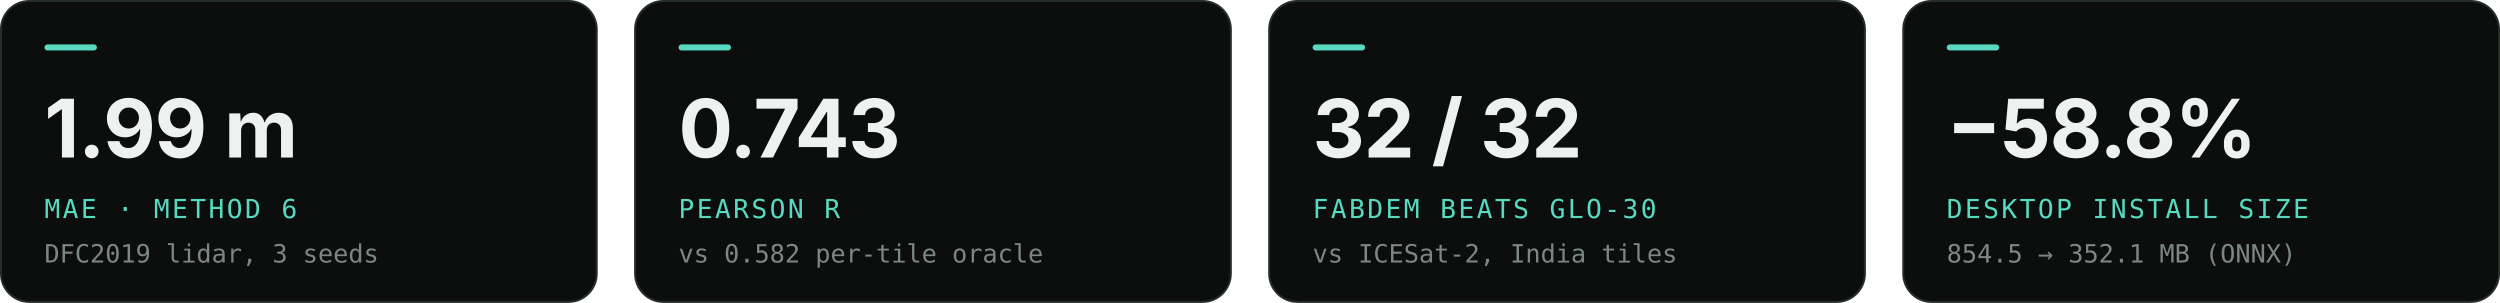
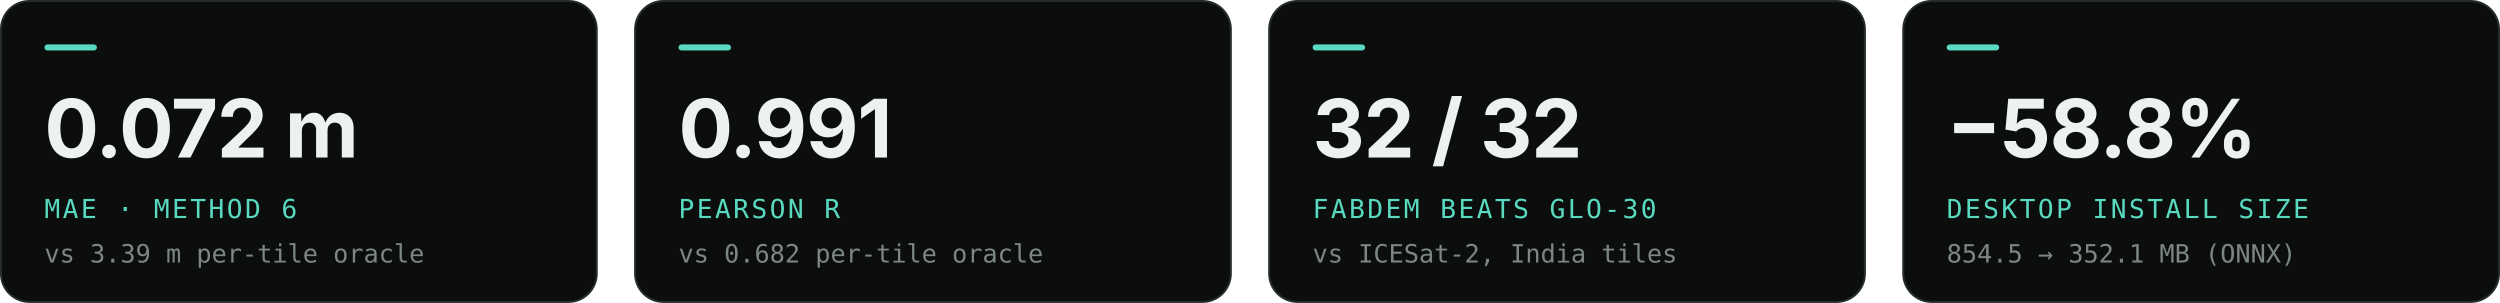
<svg xmlns="http://www.w3.org/2000/svg" width="1238" height="150" viewBox="0 0 1238 150">
  <g transform="translate(0,0)">
    <rect x="0.5" y="0.5" width="295" height="149" rx="14" fill="#0b0e0d" stroke="#252d29" />
    <rect x="22" y="22" width="26" height="3" rx="1.5" fill="#59d9c0" />
-     <text x="22" y="78" font-family="'Geist','Inter','Segoe UI',Helvetica,Arial,sans-serif" font-size="40" font-weight="700" fill="#edf1ef" letter-spacing="-0.5">1.99 m</text>
+     <text x="22" y="78" font-family="'Geist','Inter','Segoe UI',Helvetica,Arial,sans-serif" font-size="40" font-weight="700" fill="#edf1ef" letter-spacing="-0.5">0.072 m</text>
    <text x="22" y="108" font-family="'Geist Mono',ui-monospace,SFMono-Regular,Menlo,Consolas,monospace" font-size="13" letter-spacing="1.2" fill="#59d9c0">MAE · METHOD 6</text>
-     <text x="22" y="130" font-family="'Geist Mono',ui-monospace,SFMono-Regular,Menlo,Consolas,monospace" font-size="12.5" fill="#7c8782">DFC2019 lidar, 3 seeds</text>
+     <text x="22" y="130" font-family="'Geist Mono',ui-monospace,SFMono-Regular,Menlo,Consolas,monospace" font-size="12.5" fill="#7c8782">vs 3.39 m per-tile oracle</text>
  </g>
  <g transform="translate(314,0)">
    <rect x="0.5" y="0.5" width="295" height="149" rx="14" fill="#0b0e0d" stroke="#252d29" />
    <rect x="22" y="22" width="26" height="3" rx="1.5" fill="#59d9c0" />
-     <text x="22" y="78" font-family="'Geist','Inter','Segoe UI',Helvetica,Arial,sans-serif" font-size="40" font-weight="700" fill="#edf1ef" letter-spacing="-0.5">0.743</text>
+     <text x="22" y="78" font-family="'Geist','Inter','Segoe UI',Helvetica,Arial,sans-serif" font-size="40" font-weight="700" fill="#edf1ef" letter-spacing="-0.5">0.991</text>
    <text x="22" y="108" font-family="'Geist Mono',ui-monospace,SFMono-Regular,Menlo,Consolas,monospace" font-size="13" letter-spacing="1.2" fill="#59d9c0">PEARSON R</text>
-     <text x="22" y="130" font-family="'Geist Mono',ui-monospace,SFMono-Regular,Menlo,Consolas,monospace" font-size="12.5" fill="#7c8782">vs 0.582 per-tile oracle</text>
+     <text x="22" y="130" font-family="'Geist Mono',ui-monospace,SFMono-Regular,Menlo,Consolas,monospace" font-size="12.5" fill="#7c8782">vs 0.682 per-tile oracle</text>
  </g>
  <g transform="translate(628,0)">
    <rect x="0.5" y="0.5" width="295" height="149" rx="14" fill="#0b0e0d" stroke="#252d29" />
    <rect x="22" y="22" width="26" height="3" rx="1.5" fill="#59d9c0" />
    <text x="22" y="78" font-family="'Geist','Inter','Segoe UI',Helvetica,Arial,sans-serif" font-size="40" font-weight="700" fill="#edf1ef" letter-spacing="-0.5">32 / 32</text>
    <text x="22" y="108" font-family="'Geist Mono',ui-monospace,SFMono-Regular,Menlo,Consolas,monospace" font-size="13" letter-spacing="1.2" fill="#59d9c0">FABDEM BEATS GLO-30</text>
    <text x="22" y="130" font-family="'Geist Mono',ui-monospace,SFMono-Regular,Menlo,Consolas,monospace" font-size="12.5" fill="#7c8782">vs ICESat-2, India tiles</text>
  </g>
  <g transform="translate(942,0)">
    <rect x="0.5" y="0.5" width="295" height="149" rx="14" fill="#0b0e0d" stroke="#252d29" />
    <rect x="22" y="22" width="26" height="3" rx="1.5" fill="#59d9c0" />
    <text x="22" y="78" font-family="'Geist','Inter','Segoe UI',Helvetica,Arial,sans-serif" font-size="40" font-weight="700" fill="#edf1ef" letter-spacing="-0.5">−58.8%</text>
    <text x="22" y="108" font-family="'Geist Mono',ui-monospace,SFMono-Regular,Menlo,Consolas,monospace" font-size="13" letter-spacing="1.2" fill="#59d9c0">DESKTOP INSTALL SIZE</text>
    <text x="22" y="130" font-family="'Geist Mono',ui-monospace,SFMono-Regular,Menlo,Consolas,monospace" font-size="12.5" fill="#7c8782">854.5 → 352.1 MB (ONNX)</text>
  </g>
</svg>
